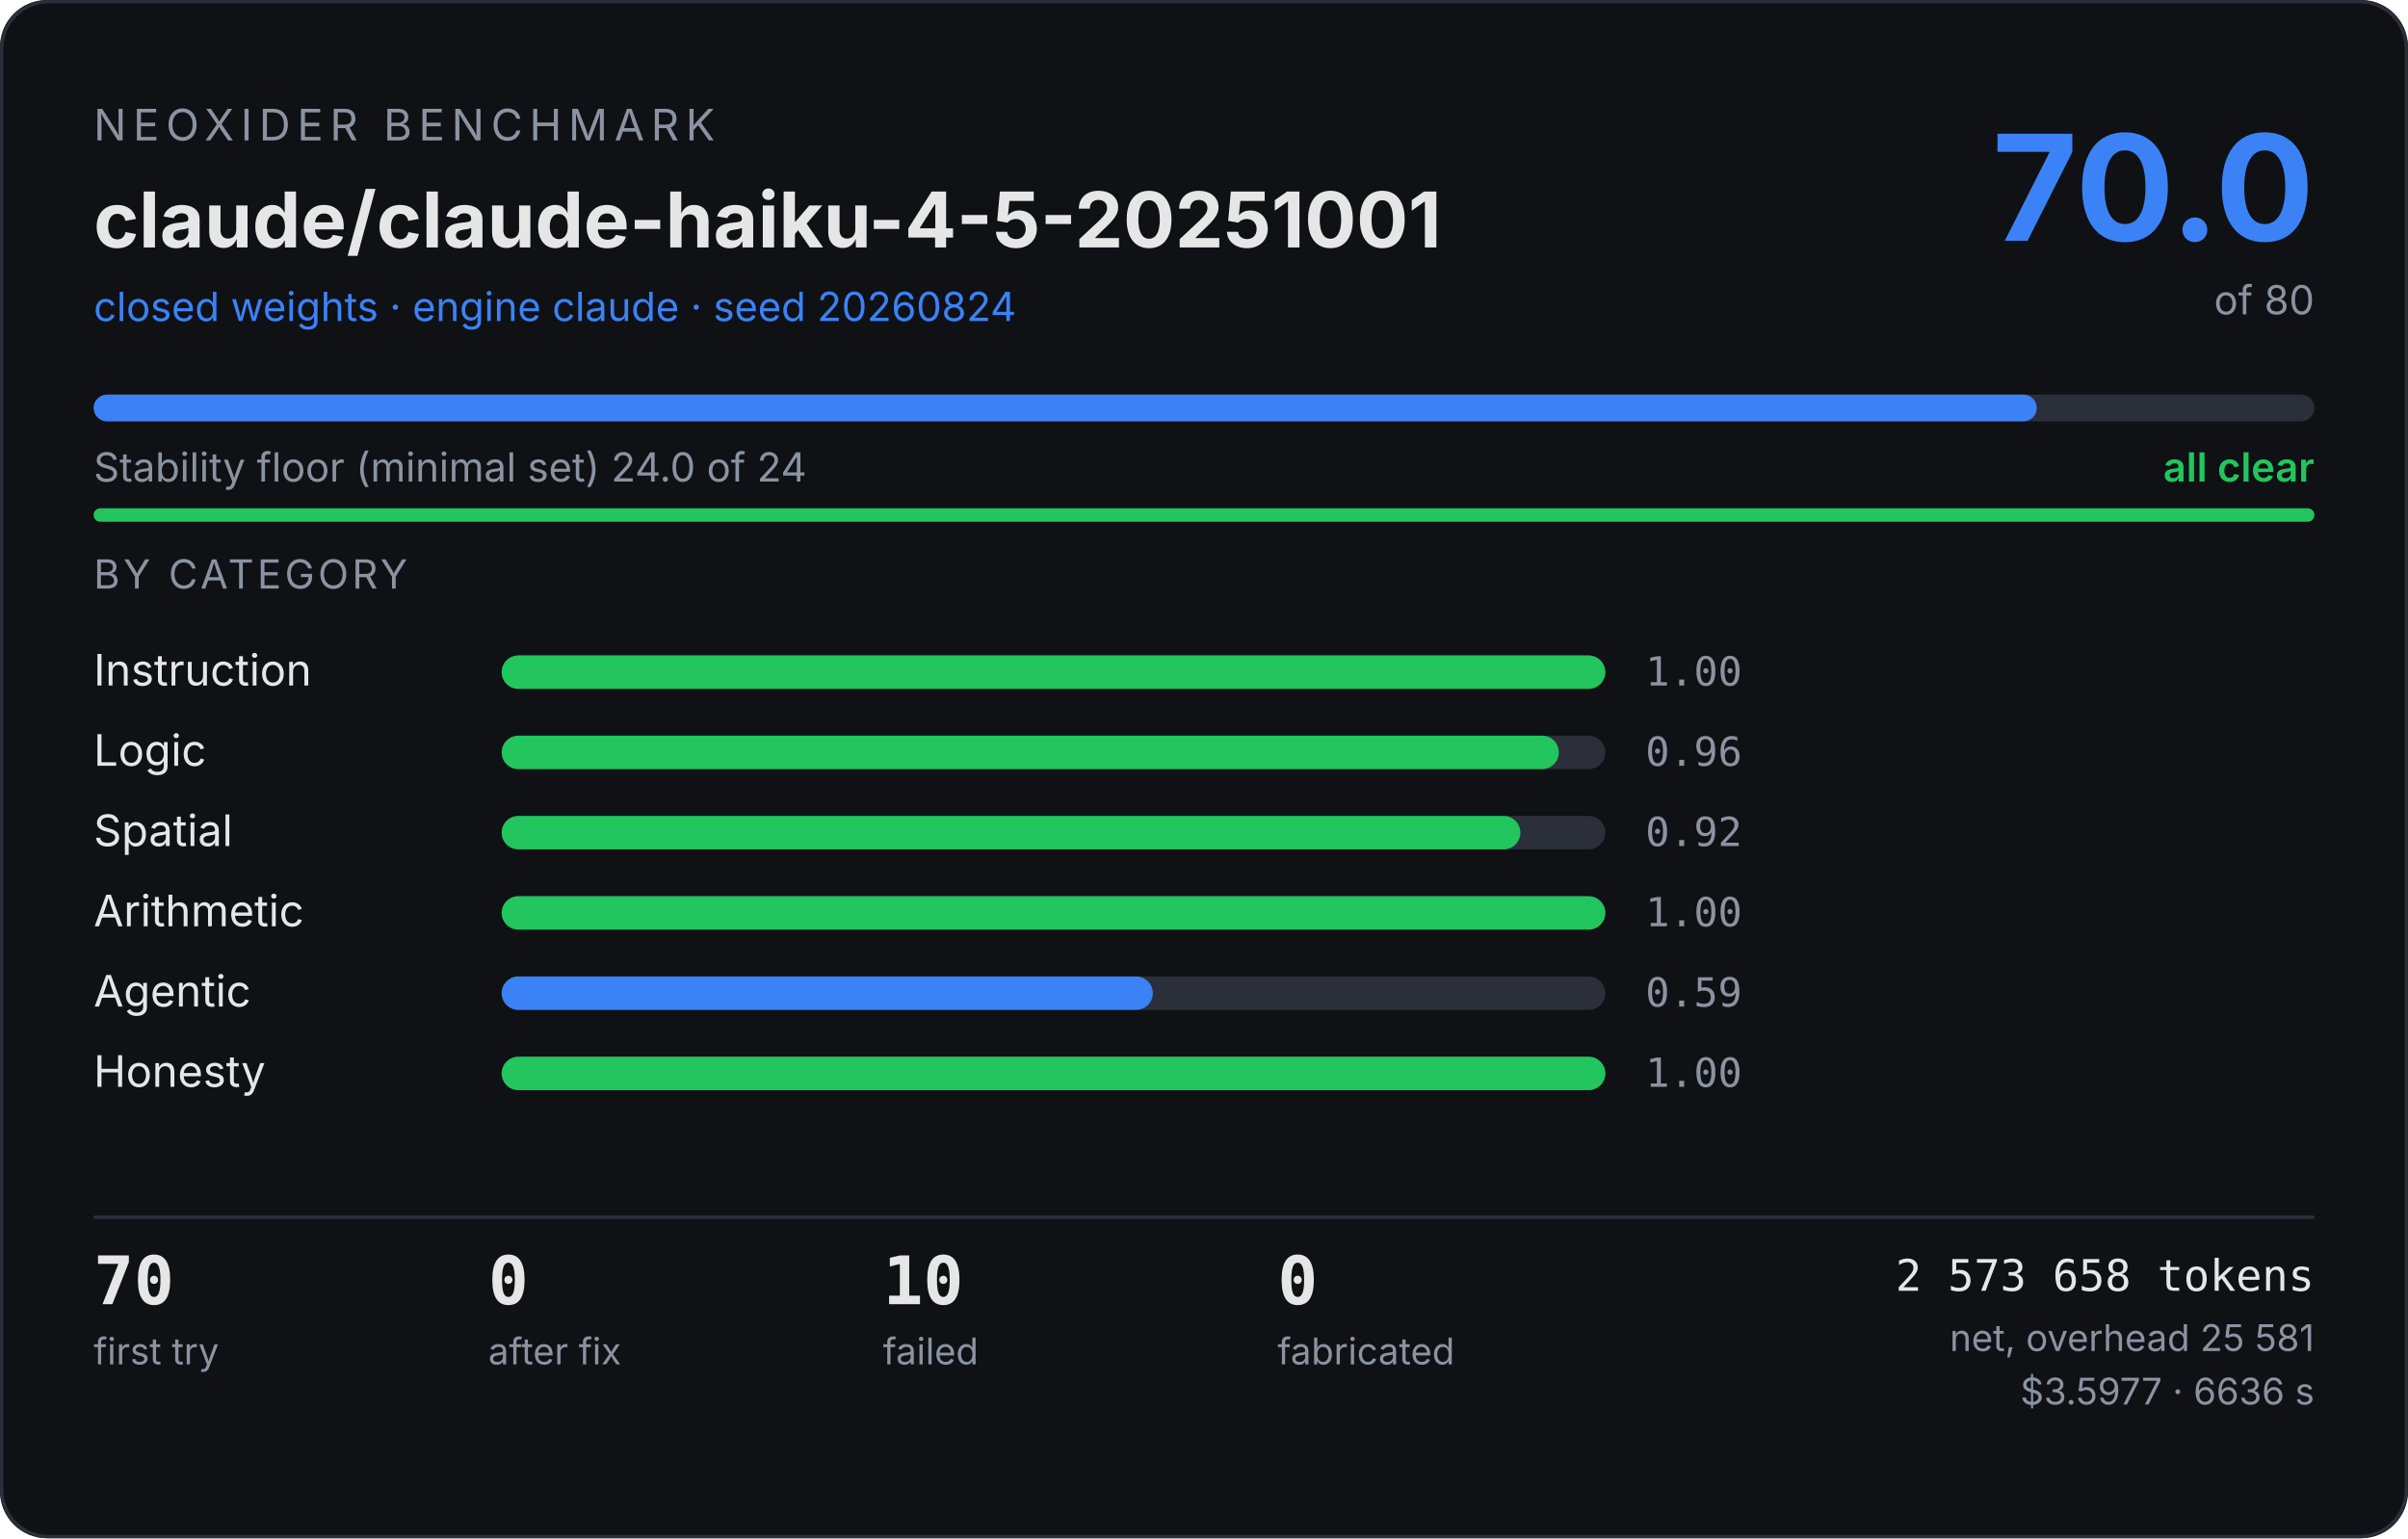
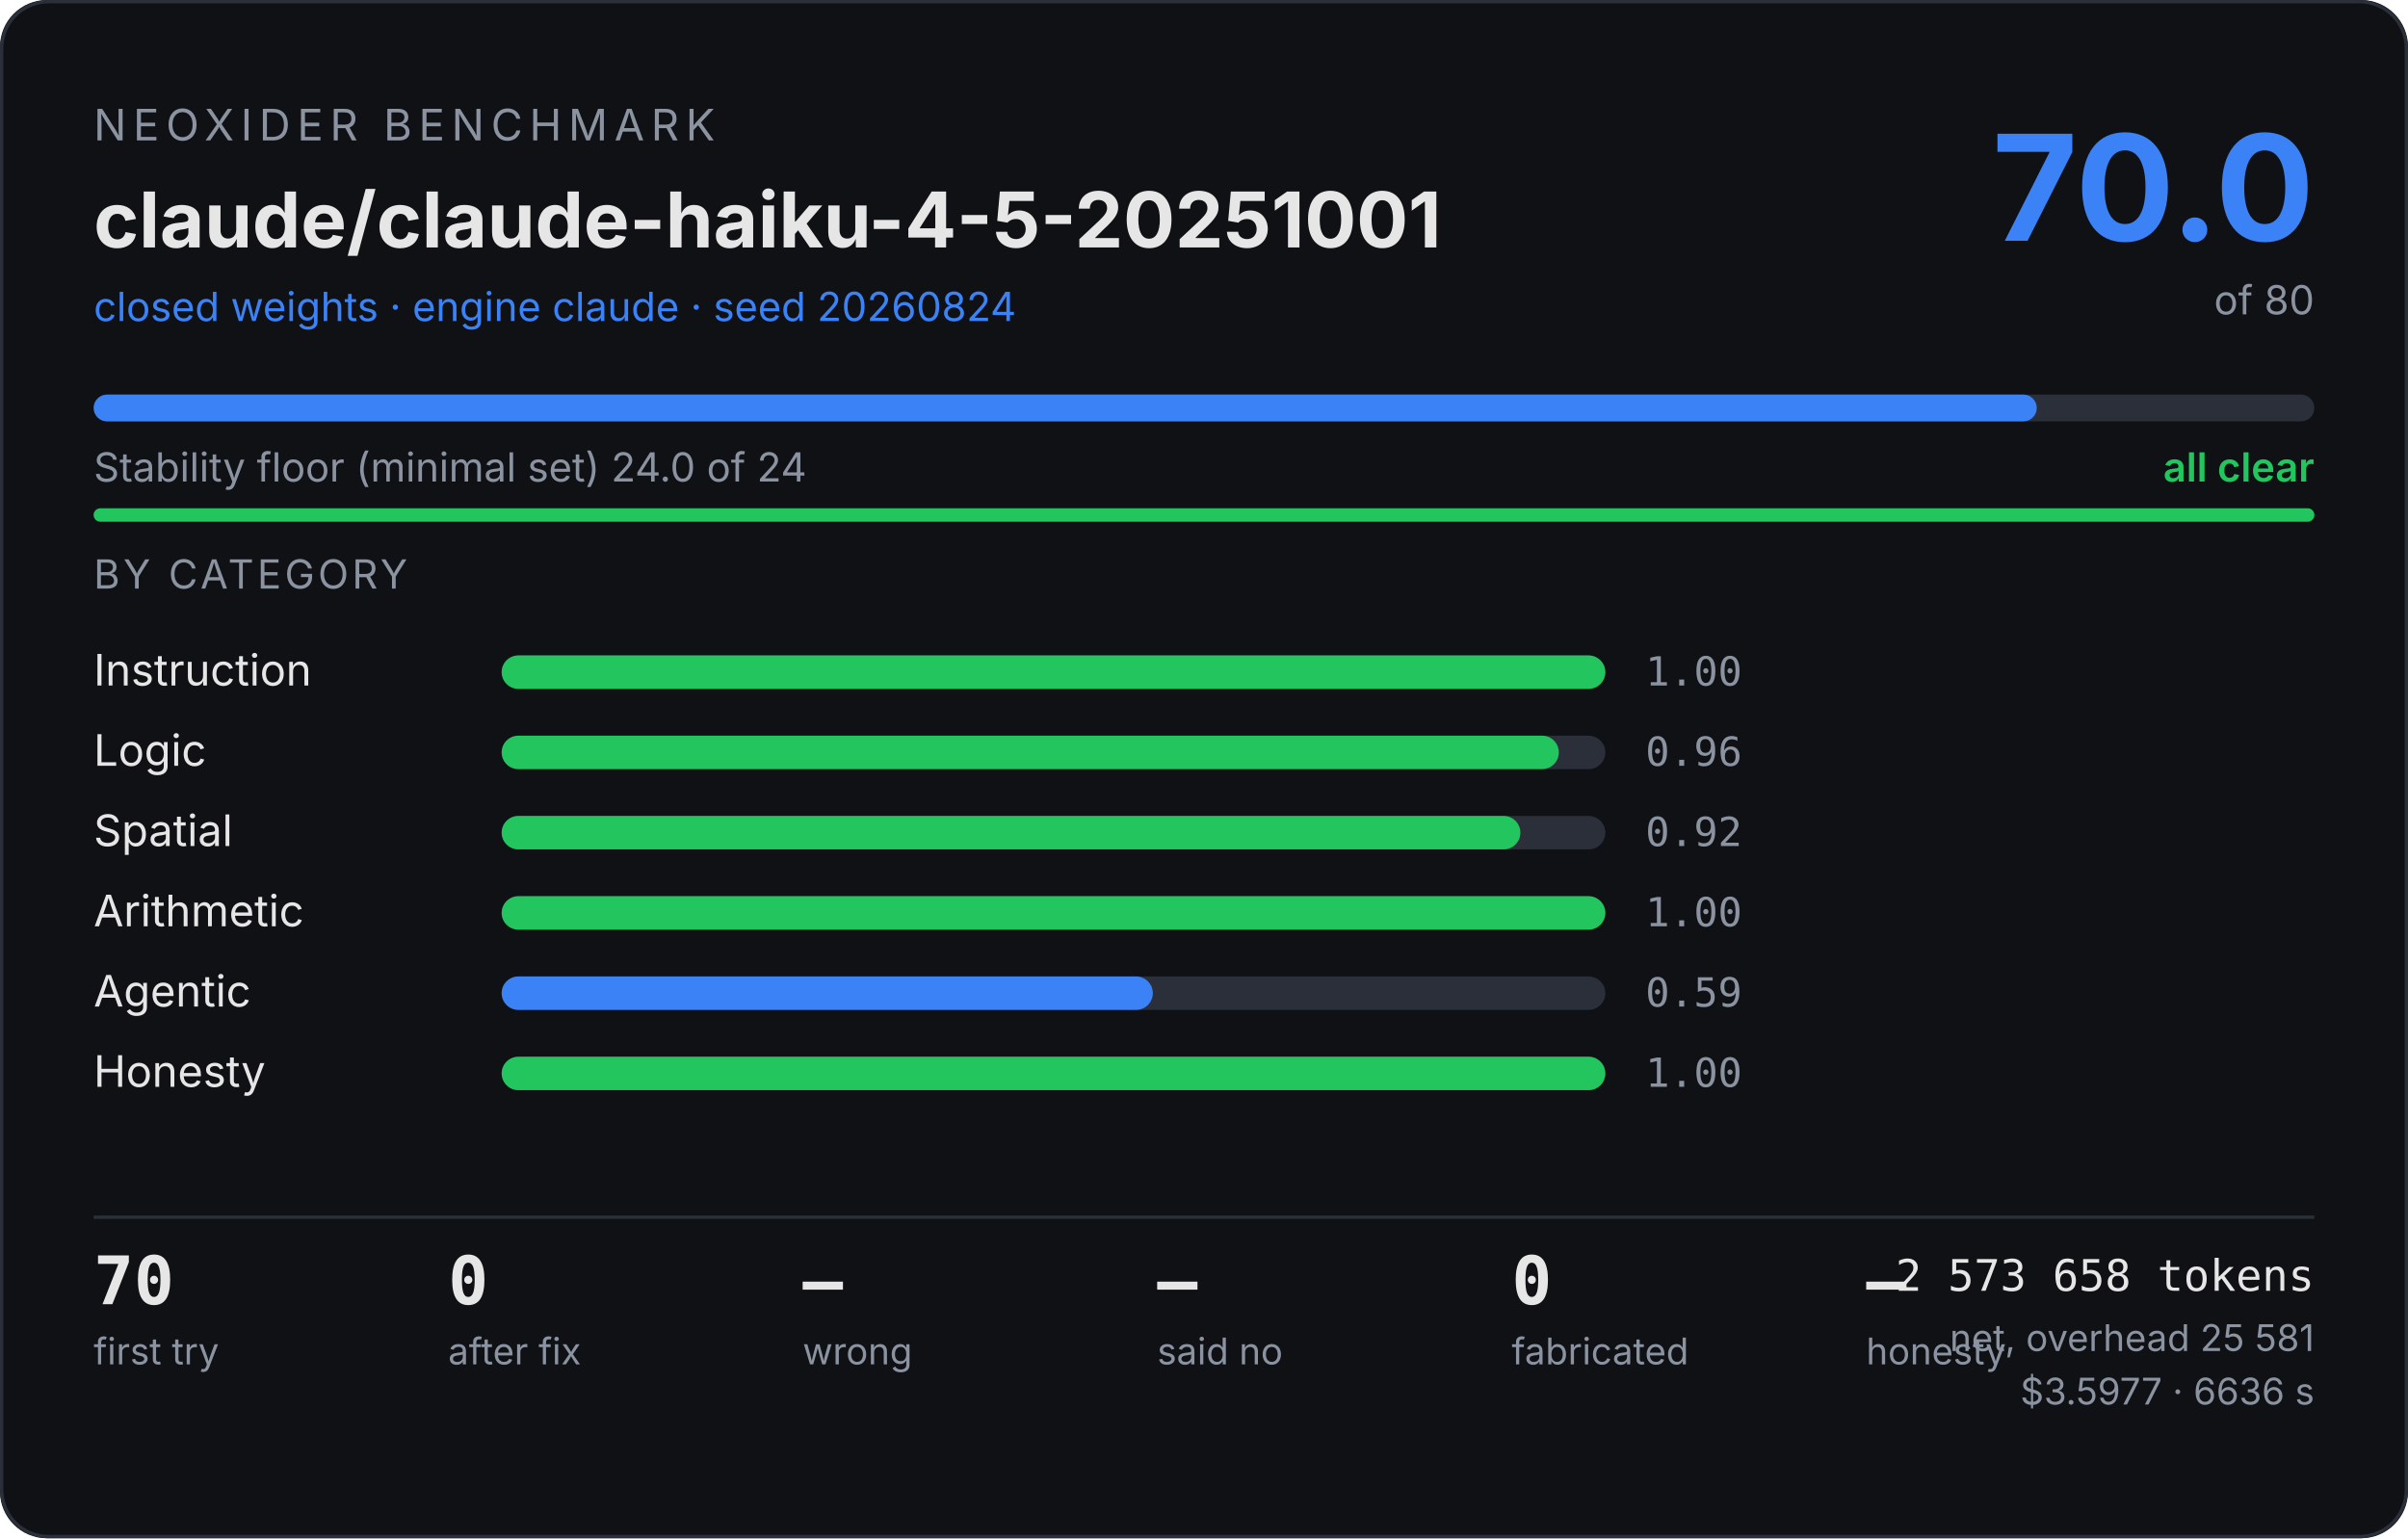
<svg xmlns="http://www.w3.org/2000/svg" width="720" height="460" viewBox="0 0 720 460" font-family="system-ui,-apple-system,Segoe UI,sans-serif">
  <rect width="720" height="460" rx="14" fill="#0f1115" />
  <rect x="0.5" y="0.5" width="719" height="459" rx="14" fill="none" stroke="#2a2f3a" />
  <text x="28" y="42" fill="#8b93a1" font-size="13" letter-spacing="2">NEOXIDER BENCHMARK</text>
  <text x="28" y="74" fill="#e6e6e6" font-size="23" font-weight="700">claude/claude-haiku-4-5-20251001</text>
  <text x="28" y="96" fill="#3b82f6" font-size="12">closed weights · engine claude · seed 20260824</text>
  <text x="692" y="72" text-anchor="end" fill="#3b82f6" font-size="44" font-weight="700">70.0</text>
  <text x="692" y="94" text-anchor="end" fill="#8b93a1" font-size="12">of 80</text>
  <rect x="28" y="118" width="664" height="8" rx="4" fill="#2a2f3a" />
  <rect x="28" y="118" width="581.0" height="8" rx="4" fill="#3b82f6" />
  <text x="28" y="144" fill="#8b93a1" font-size="12">Stability floor (minimal set) 24.0 of 24</text>
  <text x="692" y="144" text-anchor="end" fill="#22c55e" font-size="12" font-weight="600">all clear</text>
  <rect x="28" y="152" width="664" height="4" rx="2" fill="#2a2f3a" />
  <rect x="28" y="152" width="664.0" height="4" rx="2" fill="#22c55e" />
  <text x="28" y="176" fill="#8b93a1" font-size="12" letter-spacing="1">BY CATEGORY</text>
  <text x="28" y="205" fill="#e6e6e6" font-size="13">Instruction</text>
  <rect x="150" y="196" width="330" height="10" rx="5" fill="#2a2f3a" />
  <rect x="150" y="196" width="330.0" height="10" rx="5" fill="#22c55e" />
  <text x="492" y="205" fill="#8b93a1" font-size="12" font-family="ui-monospace,Consolas,monospace">1.00</text>
  <text x="28" y="229" fill="#e6e6e6" font-size="13">Logic</text>
  <rect x="150" y="220" width="330" height="10" rx="5" fill="#2a2f3a" />
  <rect x="150" y="220" width="316.1" height="10" rx="5" fill="#22c55e" />
  <text x="492" y="229" fill="#8b93a1" font-size="12" font-family="ui-monospace,Consolas,monospace">0.96</text>
  <text x="28" y="253" fill="#e6e6e6" font-size="13">Spatial</text>
  <rect x="150" y="244" width="330" height="10" rx="5" fill="#2a2f3a" />
  <rect x="150" y="244" width="304.6" height="10" rx="5" fill="#22c55e" />
  <text x="492" y="253" fill="#8b93a1" font-size="12" font-family="ui-monospace,Consolas,monospace">0.92</text>
  <text x="28" y="277" fill="#e6e6e6" font-size="13">Arithmetic</text>
  <rect x="150" y="268" width="330" height="10" rx="5" fill="#2a2f3a" />
  <rect x="150" y="268" width="330.0" height="10" rx="5" fill="#22c55e" />
  <text x="492" y="277" fill="#8b93a1" font-size="12" font-family="ui-monospace,Consolas,monospace">1.00</text>
  <text x="28" y="301" fill="#e6e6e6" font-size="13">Agentic</text>
  <rect x="150" y="292" width="330" height="10" rx="5" fill="#2a2f3a" />
  <rect x="150" y="292" width="194.7" height="10" rx="5" fill="#3b82f6" />
  <text x="492" y="301" fill="#8b93a1" font-size="12" font-family="ui-monospace,Consolas,monospace">0.59</text>
  <text x="28" y="325" fill="#e6e6e6" font-size="13">Honesty</text>
  <rect x="150" y="316" width="330" height="10" rx="5" fill="#2a2f3a" />
  <rect x="150" y="316" width="330.0" height="10" rx="5" fill="#22c55e" />
  <text x="492" y="325" fill="#8b93a1" font-size="12" font-family="ui-monospace,Consolas,monospace">1.00</text>
  <line x1="28" y1="364" x2="692" y2="364" stroke="#2a2f3a" />
  <text x="28" y="390" fill="#e6e6e6" font-size="20" font-weight="700" font-family="ui-monospace,Consolas,monospace">70</text>
  <text x="28" y="408" fill="#8b93a1" font-size="11">first try</text>
-   <text x="146" y="390" fill="#e6e6e6" font-size="20" font-weight="700" font-family="ui-monospace,Consolas,monospace">0</text>
-   <text x="146" y="408" fill="#8b93a1" font-size="11">after fix</text>
-   <text x="264" y="390" fill="#e6e6e6" font-size="20" font-weight="700" font-family="ui-monospace,Consolas,monospace">10</text>
-   <text x="264" y="408" fill="#8b93a1" font-size="11">failed</text>
-   <text x="382" y="390" fill="#e6e6e6" font-size="20" font-weight="700" font-family="ui-monospace,Consolas,monospace">0</text>
-   <text x="382" y="408" fill="#8b93a1" font-size="11">fabricated</text>
+   <text x="134" y="390" fill="#e6e6e6" font-size="20" font-weight="700" font-family="ui-monospace,Consolas,monospace">0</text>
+   <text x="134" y="408" fill="#8b93a1" font-size="11">after fix</text>
+   <text x="240" y="390" fill="#e6e6e6" font-size="20" font-weight="700" font-family="ui-monospace,Consolas,monospace">—</text>
+   <text x="240" y="408" fill="#8b93a1" font-size="11">wrong</text>
+   <text x="346" y="390" fill="#e6e6e6" font-size="20" font-weight="700" font-family="ui-monospace,Consolas,monospace">—</text>
+   <text x="346" y="408" fill="#8b93a1" font-size="11">said no</text>
+   <text x="452" y="390" fill="#e6e6e6" font-size="20" font-weight="700" font-family="ui-monospace,Consolas,monospace">0</text>
+   <text x="452" y="408" fill="#8b93a1" font-size="11">fabricated</text>
+   <text x="558" y="390" fill="#e6e6e6" font-size="20" font-weight="700" font-family="ui-monospace,Consolas,monospace">—</text>
+   <text x="558" y="408" fill="#8b93a1" font-size="11">honesty</text>
  <text x="692" y="386" text-anchor="end" fill="#e6e6e6" font-size="13" font-family="ui-monospace,Consolas,monospace">2 573 658 tokens</text>
  <text x="692" y="404" text-anchor="end" fill="#8b93a1" font-size="11">net, overhead 25 581</text>
  <text x="692" y="420" text-anchor="end" fill="#8b93a1" font-size="11">$3.5977 · 6636 s</text>
</svg>
